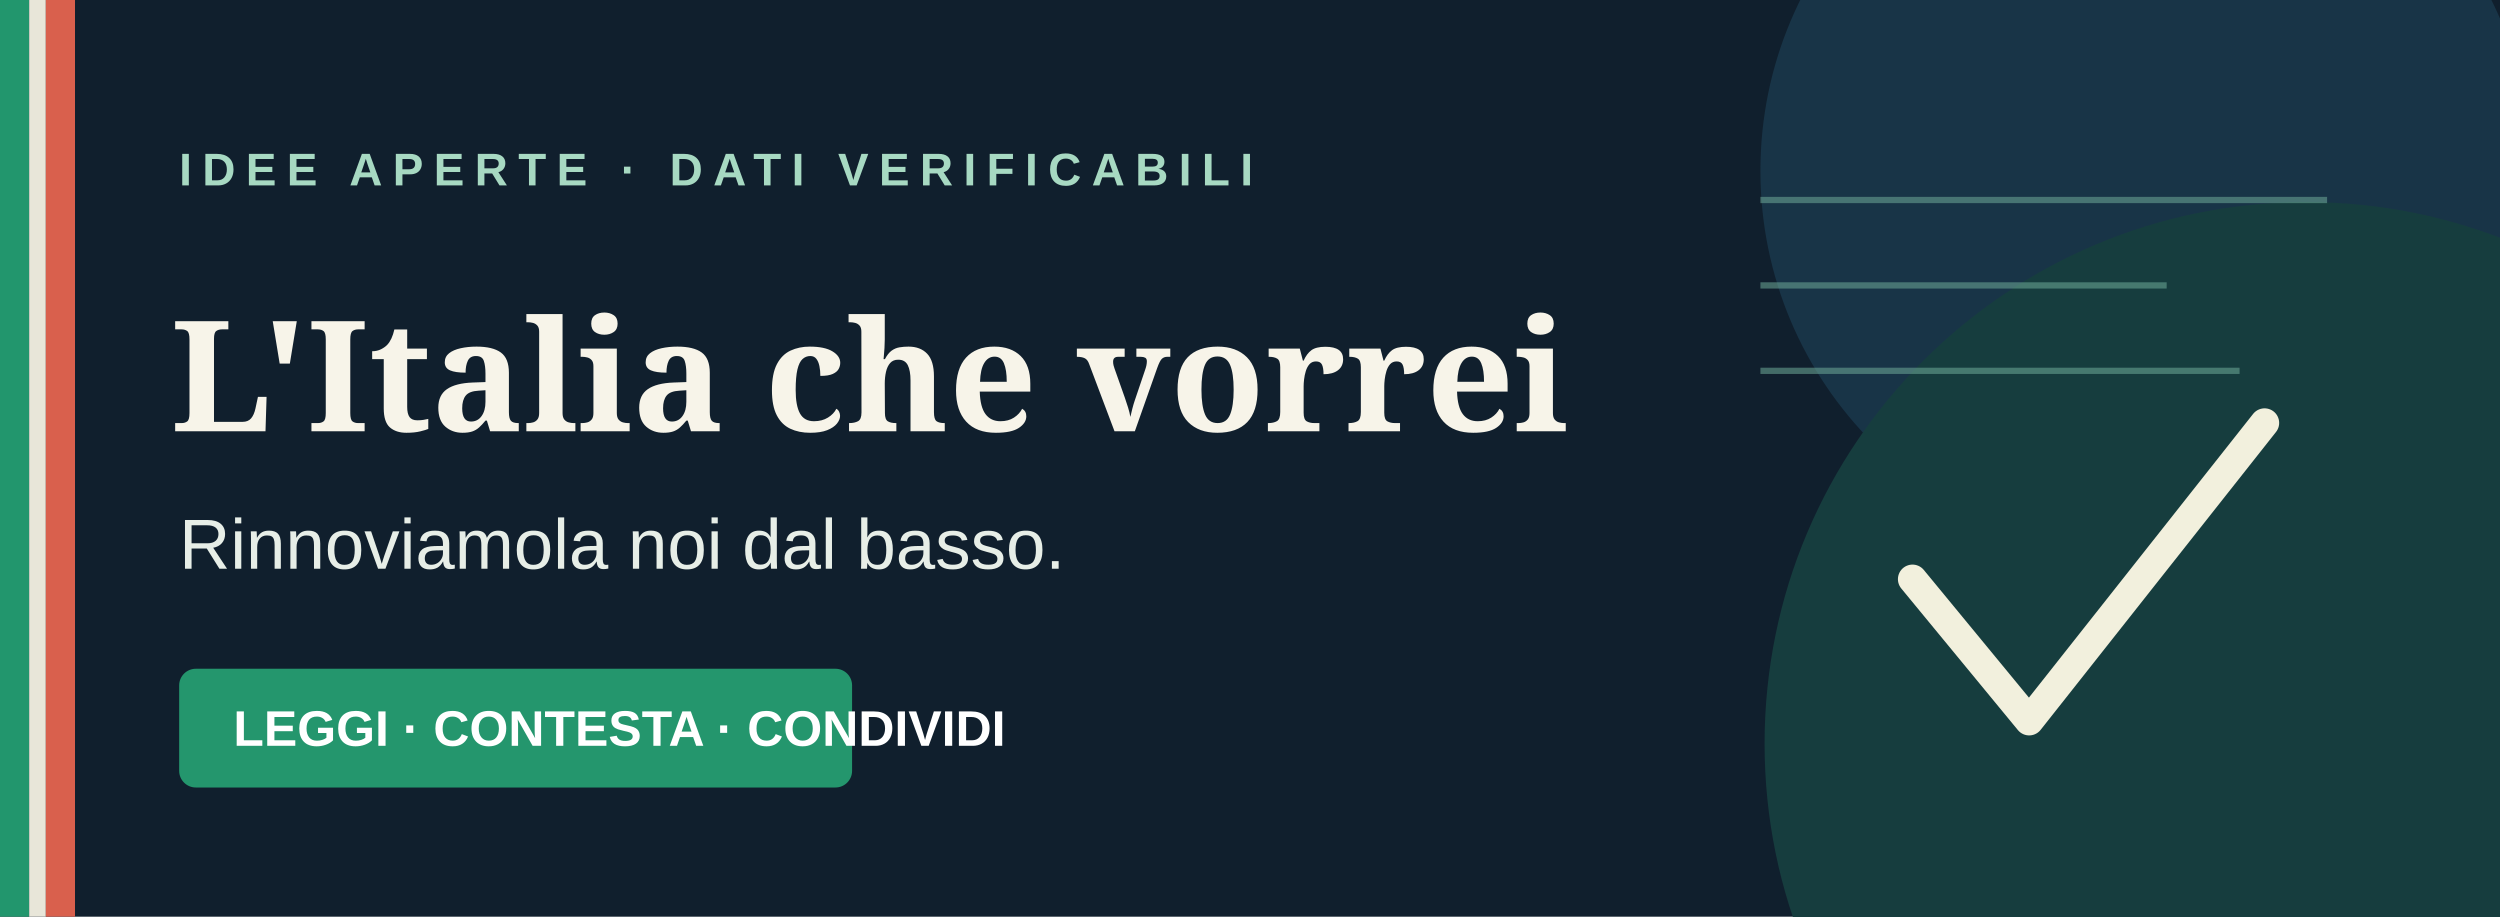
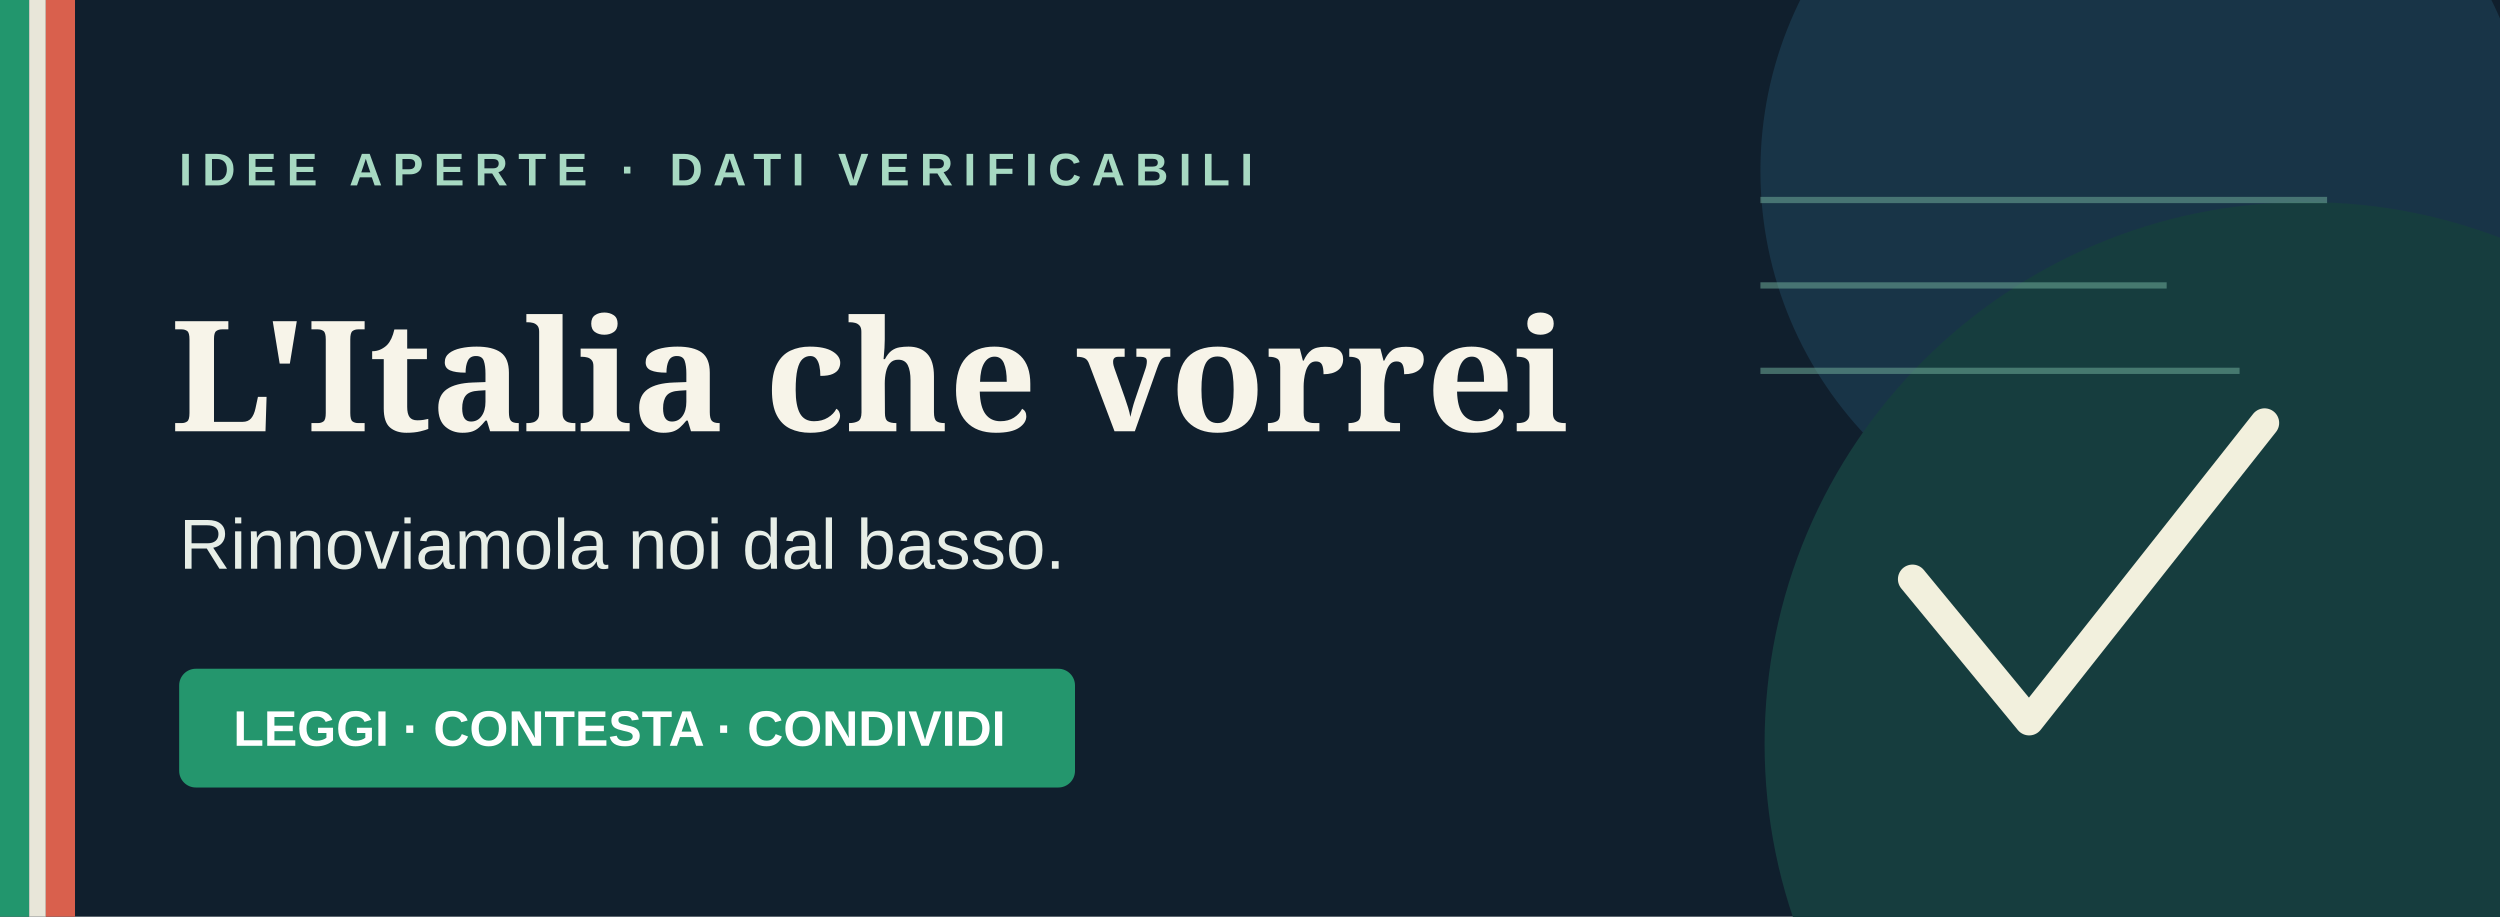
<svg xmlns="http://www.w3.org/2000/svg" width="1200" height="440" viewBox="0 0 1200 440" role="img" aria-labelledby="title desc">
  <rect width="1200" height="440" fill="#101f2d" />
  <path d="M0 0h14v440H0z" fill="#22966d" />
  <path d="M14 0h8v440h-8z" fill="#e8e6d9" />
  <path d="M22 0h14v440H22z" fill="#d9604d" />
  <circle cx="1030" cy="82" r="185" fill="#183447" />
  <circle cx="1107" cy="357" r="260" fill="#163d3e" />
  <path d="M845 96h272M845 137h195M845 178h230" stroke="#6da998" stroke-width="3" opacity=".55" />
  <text x="86" y="89" fill="#a7d9c2" font-family="Arial, sans-serif" font-size="22" font-weight="700" letter-spacing="5">IDEE APERTE · DATI VERIFICABILI</text>
  <text x="82" y="207" fill="#f7f4e9" font-family="Georgia, serif" font-size="74" font-weight="700">L'Italia che vorrei</text>
  <text x="86" y="273" fill="#e7eee7" font-family="Arial, sans-serif" font-size="34">Rinnoviamola noi dal basso.</text>
-   <rect x="86" y="321" width="323" height="57" rx="8" fill="#24966d" />
+   <rect x="86" y="321" width="430" height="57" rx="8" fill="#24966d" />
  <text x="112" y="358" fill="#ffffff" font-family="Arial, sans-serif" font-size="24" font-weight="700">LEGGI · CONTESTA · CONDIVIDI</text>
  <path d="M918 278l56 68 113-143" fill="none" stroke="#f2f0dd" stroke-width="14" stroke-linecap="round" stroke-linejoin="round" />
</svg>
